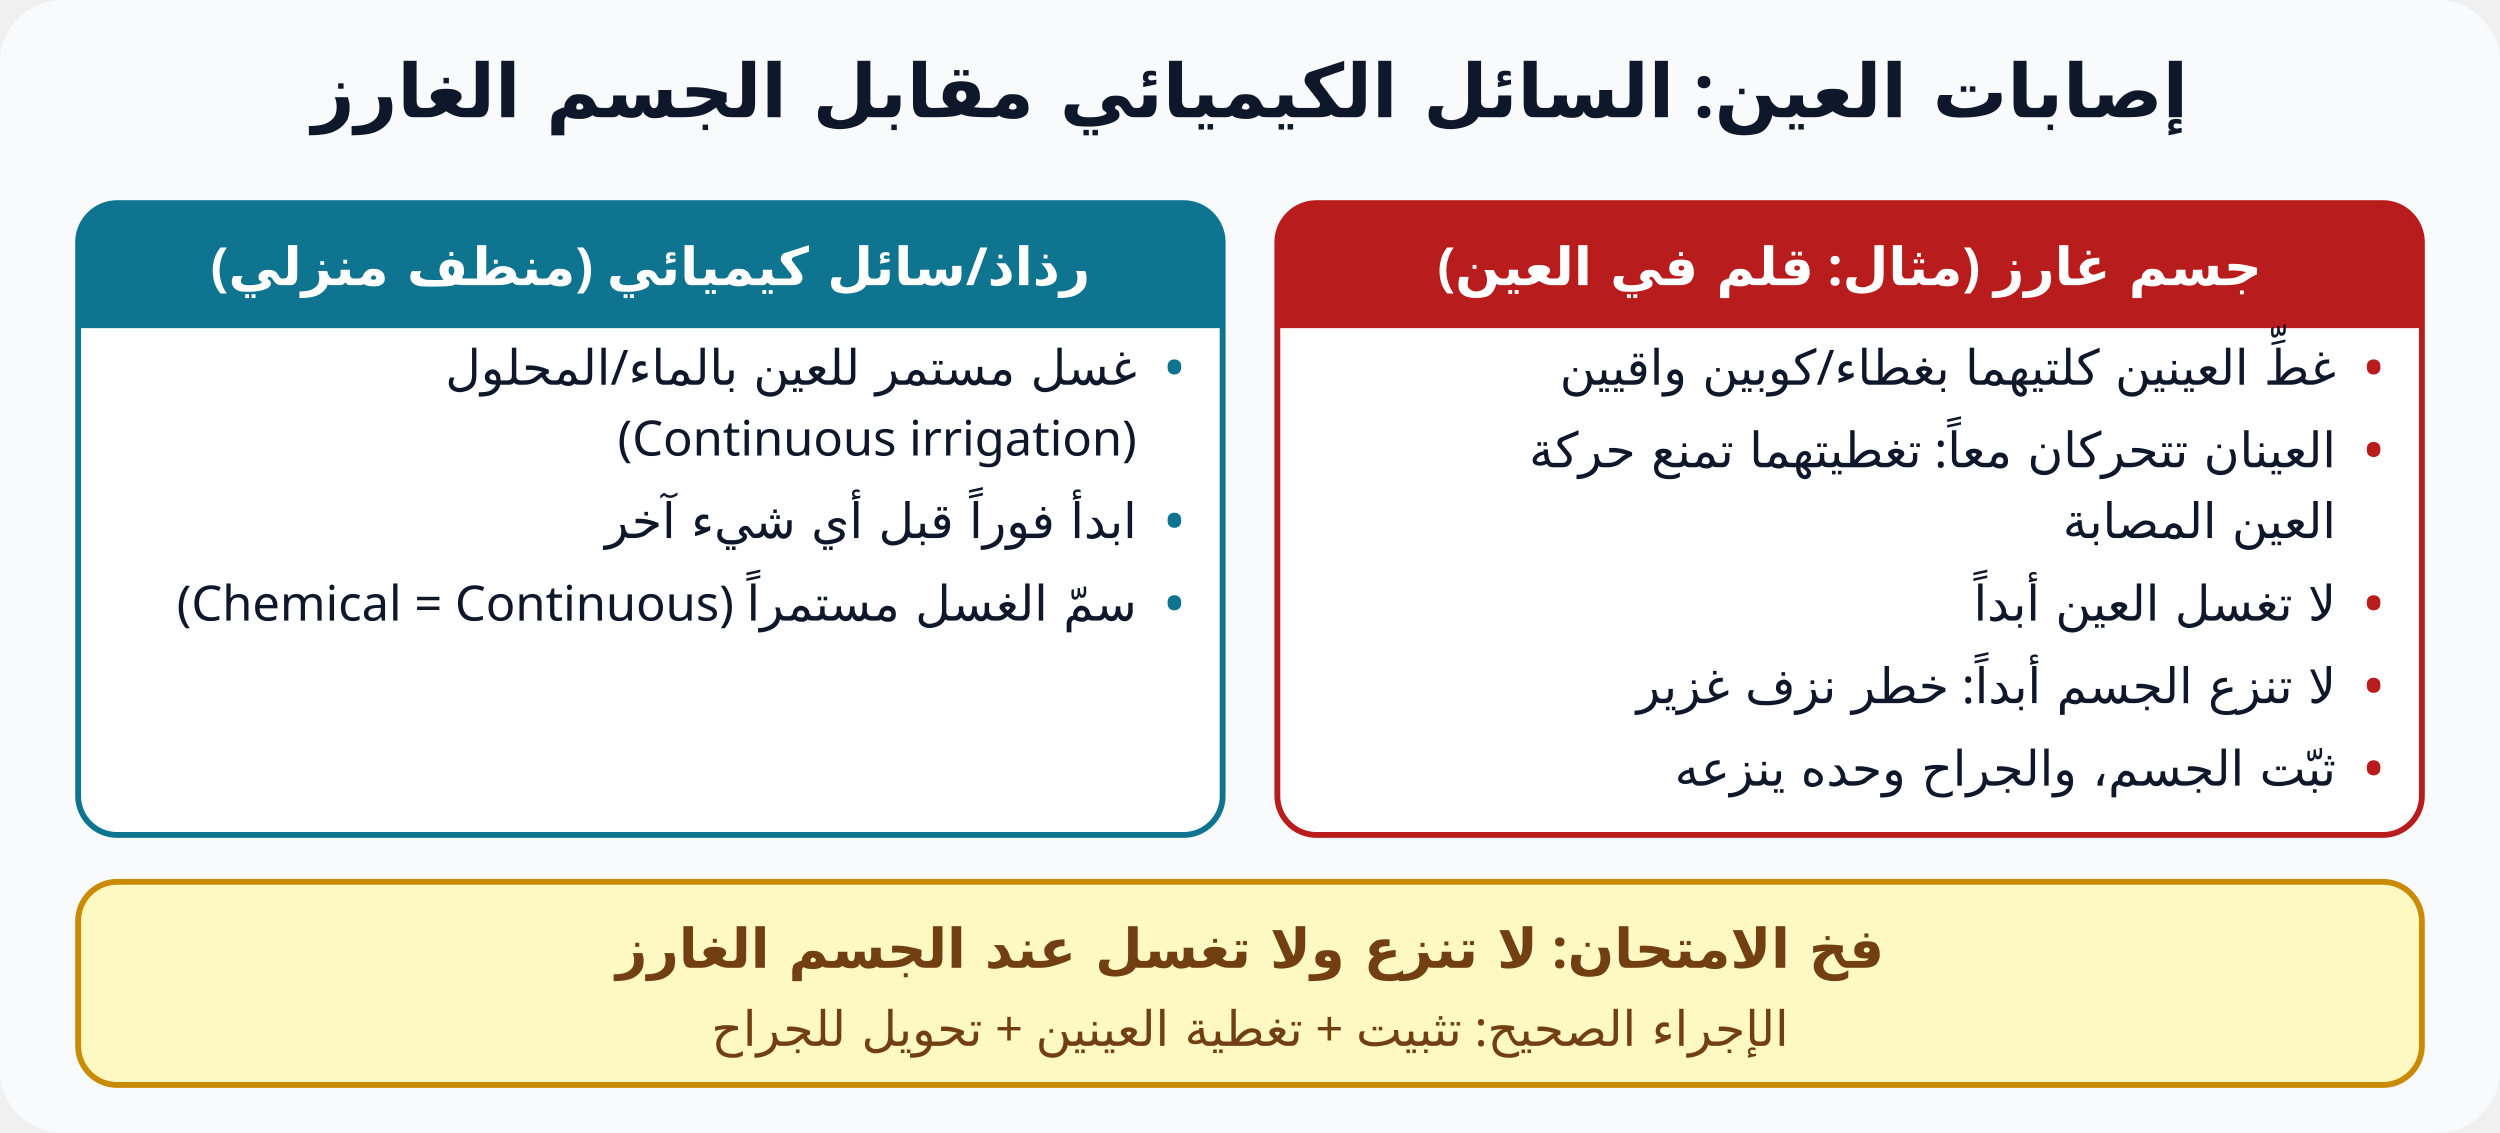
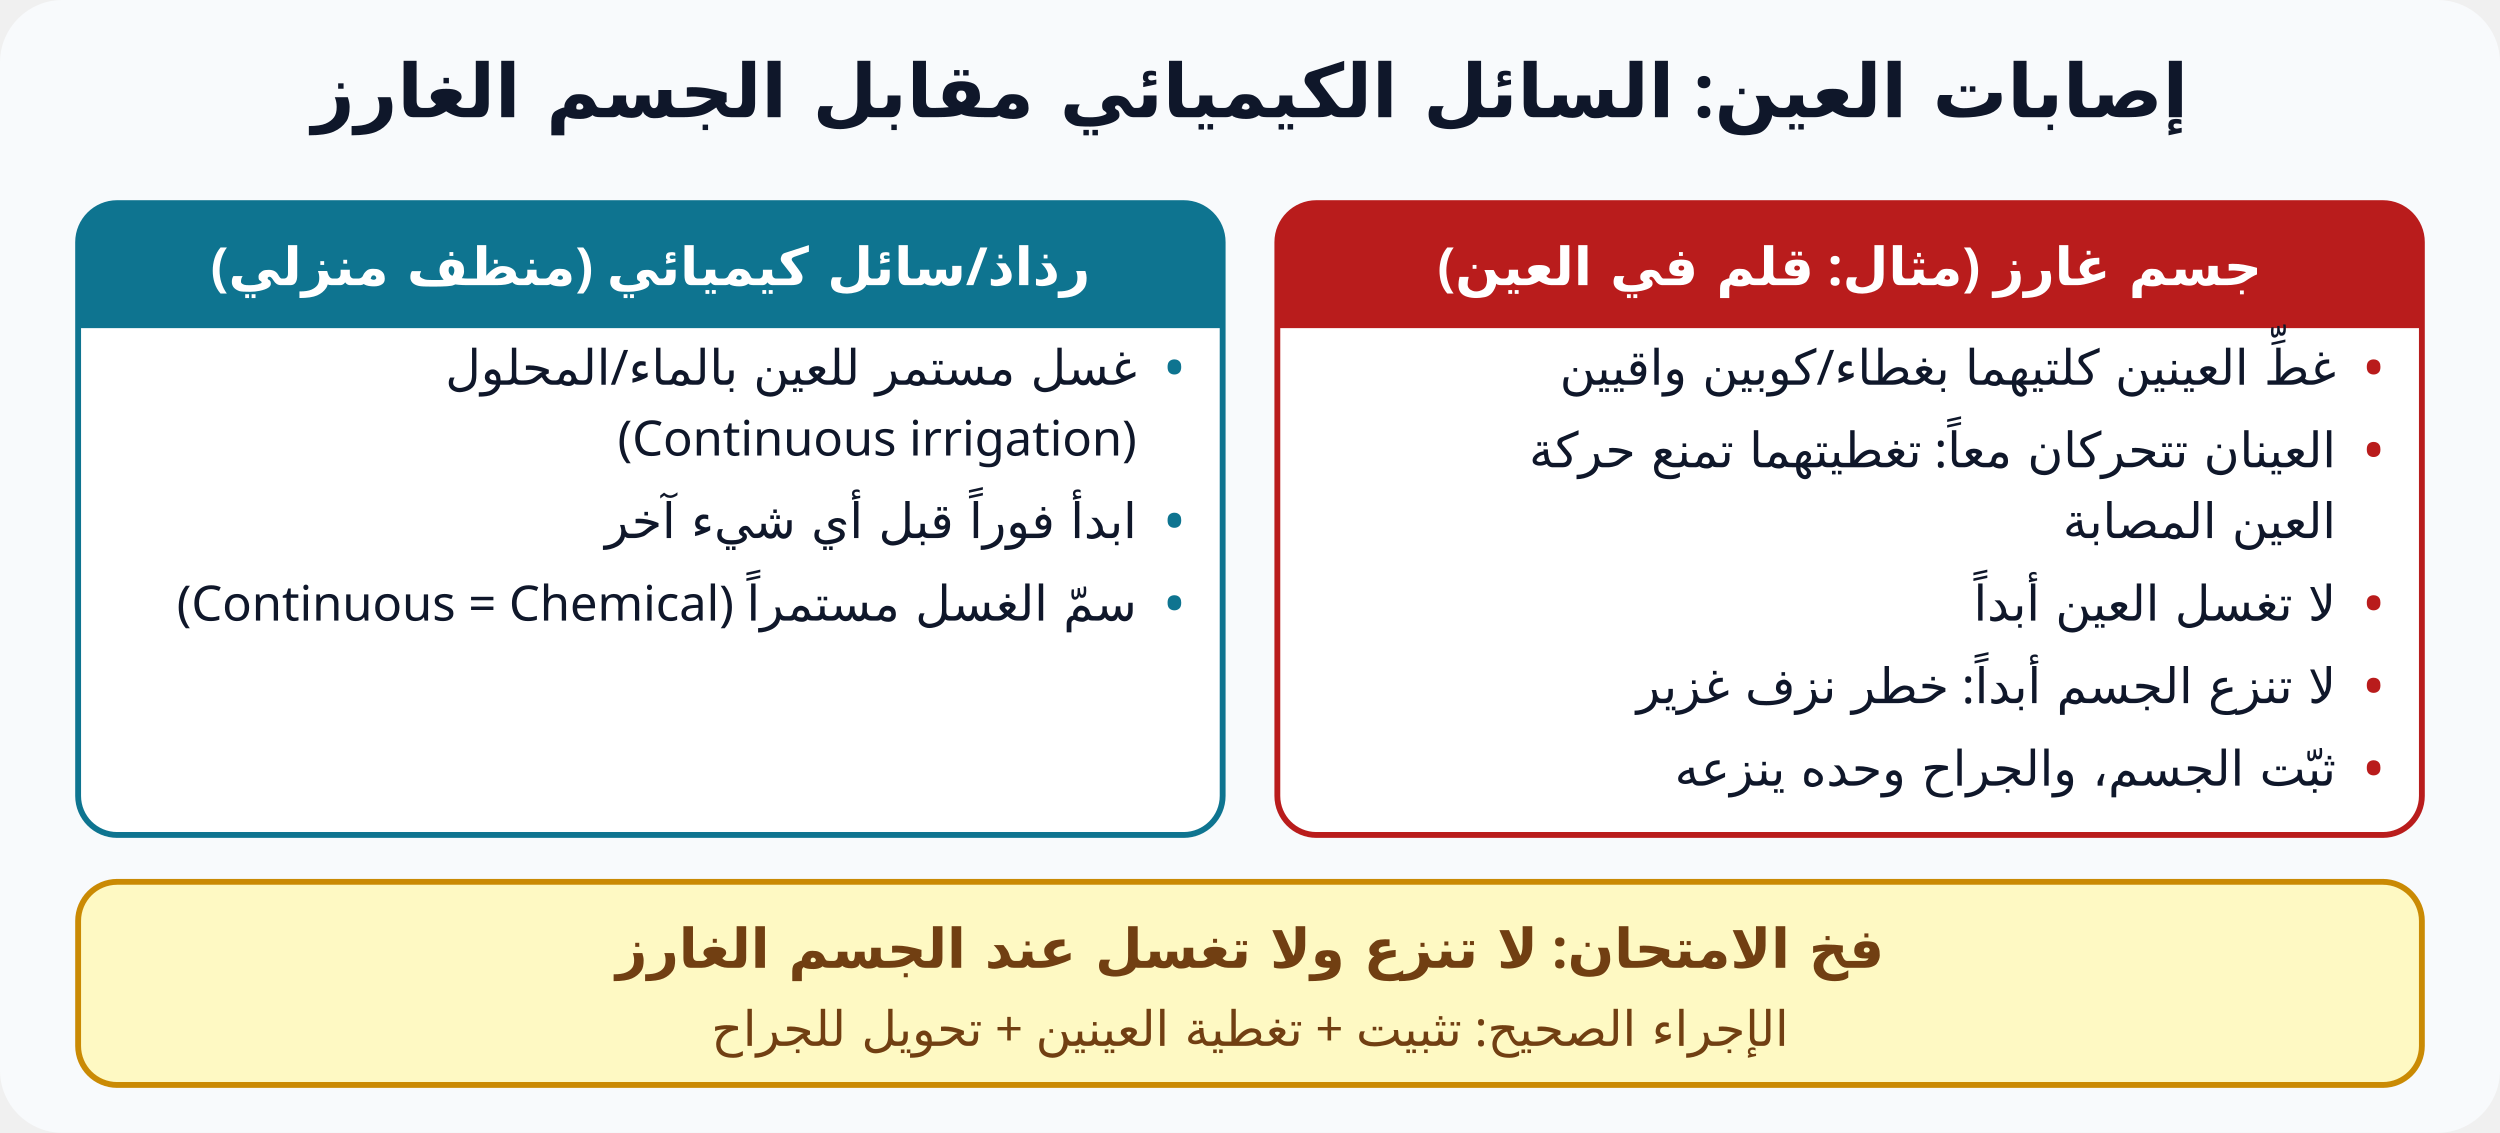
<svg xmlns="http://www.w3.org/2000/svg" viewBox="0 0 640 290" font-family="Cairo, Tahoma, sans-serif" direction="rtl">
  <defs>
    <marker id="ar" markerWidth="8" markerHeight="8" refX="6" refY="4" orient="auto">
      <path d="M0 0L8 4L0 8z" fill="#64748b" />
    </marker>
  </defs>
  <rect width="640" height="290" rx="16" fill="#f8fafc" />
  <text x="320" y="30" text-anchor="middle" font-size="19" font-weight="800" fill="#0f172a">إصابات العين: السائل الكيميائي مقابل الجسم الغارز</text>
  <rect x="327" y="52" width="293" height="161.75" rx="10" fill="#fff" stroke="#b91c1c" stroke-width="1.5" />
  <path d="M327 62a10 10 0 0 1 10-10h273a10 10 0 0 1 10 10v22h-293z" fill="#b91c1c" />
  <text x="473.5" y="73" text-anchor="middle" font-size="13.5" font-weight="700" fill="#fff">جسم غارز (مثال: قلم في العين)</text>
-   <text x="610" y="98.5" text-anchor="start" font-size="12.5" font-weight="700" fill="#b91c1c">•</text>
+   <text x="610" y="98.5" text-anchor="start" font-size="12.5" font-weight="700" fill="#b91c1c">⁦•⁩</text>
  <text x="598" y="98.5" text-anchor="start" font-size="12.5" font-weight="400" fill="#0f172a">غطِّ العينين كلتيهما بغطاء/كوبين واقيين</text>
-   <text x="610" y="119.625" text-anchor="start" font-size="12.5" font-weight="700" fill="#b91c1c">•</text>
+   <text x="610" y="119.625" text-anchor="start" font-size="12.5" font-weight="700" fill="#b91c1c">⁦•⁩</text>
  <text x="598" y="119.625" text-anchor="start" font-size="12.5" font-weight="400" fill="#0f172a">العينان تتحركان معاً: تغطيتهما تمنع حركة</text>
  <text x="598" y="137.75" text-anchor="start" font-size="12.5" font-weight="400" fill="#0f172a">العين المصابة</text>
-   <text x="610" y="158.875" text-anchor="start" font-size="12.5" font-weight="700" fill="#b91c1c">•</text>
+   <text x="610" y="158.875" text-anchor="start" font-size="12.5" font-weight="700" fill="#b91c1c">⁦•⁩</text>
  <text x="598" y="158.875" text-anchor="start" font-size="12.5" font-weight="400" fill="#0f172a">لا تغسل العين أبداً</text>
-   <text x="610" y="180" text-anchor="start" font-size="12.5" font-weight="700" fill="#b91c1c">•</text>
+   <text x="610" y="180" text-anchor="start" font-size="12.5" font-weight="700" fill="#b91c1c">⁦•⁩</text>
  <text x="598" y="180" text-anchor="start" font-size="12.5" font-weight="400" fill="#0f172a">لا تنزع الجسم أبداً: خطر نزف غزير</text>
-   <text x="610" y="201.125" text-anchor="start" font-size="12.5" font-weight="700" fill="#b91c1c">•</text>
+   <text x="610" y="201.125" text-anchor="start" font-size="12.5" font-weight="700" fill="#b91c1c">⁦•⁩</text>
  <text x="598" y="201.125" text-anchor="start" font-size="12.5" font-weight="400" fill="#0f172a">ثبّت الجسم، والجراح وحده ينزعه</text>
  <rect x="20" y="52" width="293" height="161.75" rx="10" fill="#fff" stroke="#0e7490" stroke-width="1.5" />
  <path d="M20 62a10 10 0 0 1 10-10h273a10 10 0 0 1 10 10v22h-293z" fill="#0e7490" />
  <text x="166.5" y="73" text-anchor="middle" font-size="13.5" font-weight="700" fill="#fff">رذاذ/سائل كيميائي (منظف منزلي)</text>
-   <text x="303" y="98.5" text-anchor="start" font-size="12.5" font-weight="700" fill="#0e7490">•</text>
+   <text x="303" y="98.5" text-anchor="start" font-size="12.5" font-weight="700" fill="#0e7490">⁦•⁩</text>
  <text x="291" y="98.5" text-anchor="start" font-size="12.5" font-weight="400" fill="#0f172a">غسل مستمر للعين بالماء/المحلول</text>
-   <text x="291" y="116.625" text-anchor="start" font-size="12.5" font-weight="400" fill="#0f172a">(Continuous irrigation)</text>
-   <text x="303" y="137.75" text-anchor="start" font-size="12.5" font-weight="700" fill="#0e7490">•</text>
+   <text x="291" y="116.625" text-anchor="start" font-size="12.5" font-weight="400" fill="#0f172a">⁦(Continuous irrigation)⁩</text>
+   <text x="303" y="137.75" text-anchor="start" font-size="12.5" font-weight="700" fill="#0e7490">⁦•⁩</text>
  <text x="291" y="137.75" text-anchor="start" font-size="12.5" font-weight="400" fill="#0f172a">ابدأ فوراً قبل أي شيء آخر</text>
-   <text x="303" y="158.875" text-anchor="start" font-size="12.5" font-weight="700" fill="#0e7490">•</text>
-   <text x="291" y="158.875" text-anchor="start" font-size="12.5" font-weight="400" fill="#0f172a">سمّ الغسل مستمراً (Chemical = Continuous)</text>
+   <text x="303" y="158.875" text-anchor="start" font-size="12.5" font-weight="700" fill="#0e7490">⁦•⁩</text>
+   <text x="291" y="158.875" text-anchor="start" font-size="12.5" font-weight="400" fill="#0f172a">سمّ الغسل مستمراً (⁦Chemical⁩ = ⁦Continuous⁩)</text>
  <rect x="20" y="225.75" width="600" height="52" rx="10" fill="#fef9c3" stroke="#ca8a04" stroke-width="1.5" />
  <text x="320" y="247.75" text-anchor="middle" font-size="14" font-weight="800" fill="#713f12">فخ الامتحان: لا تنزع ولا تغسل عند الجسم الغارز</text>
  <text x="320" y="267.75" text-anchor="middle" font-size="12.5" font-weight="400" fill="#713f12">الإجراء الصحيح: تثبيت + تغطية العينين + تحويل للجراح</text>
</svg>
